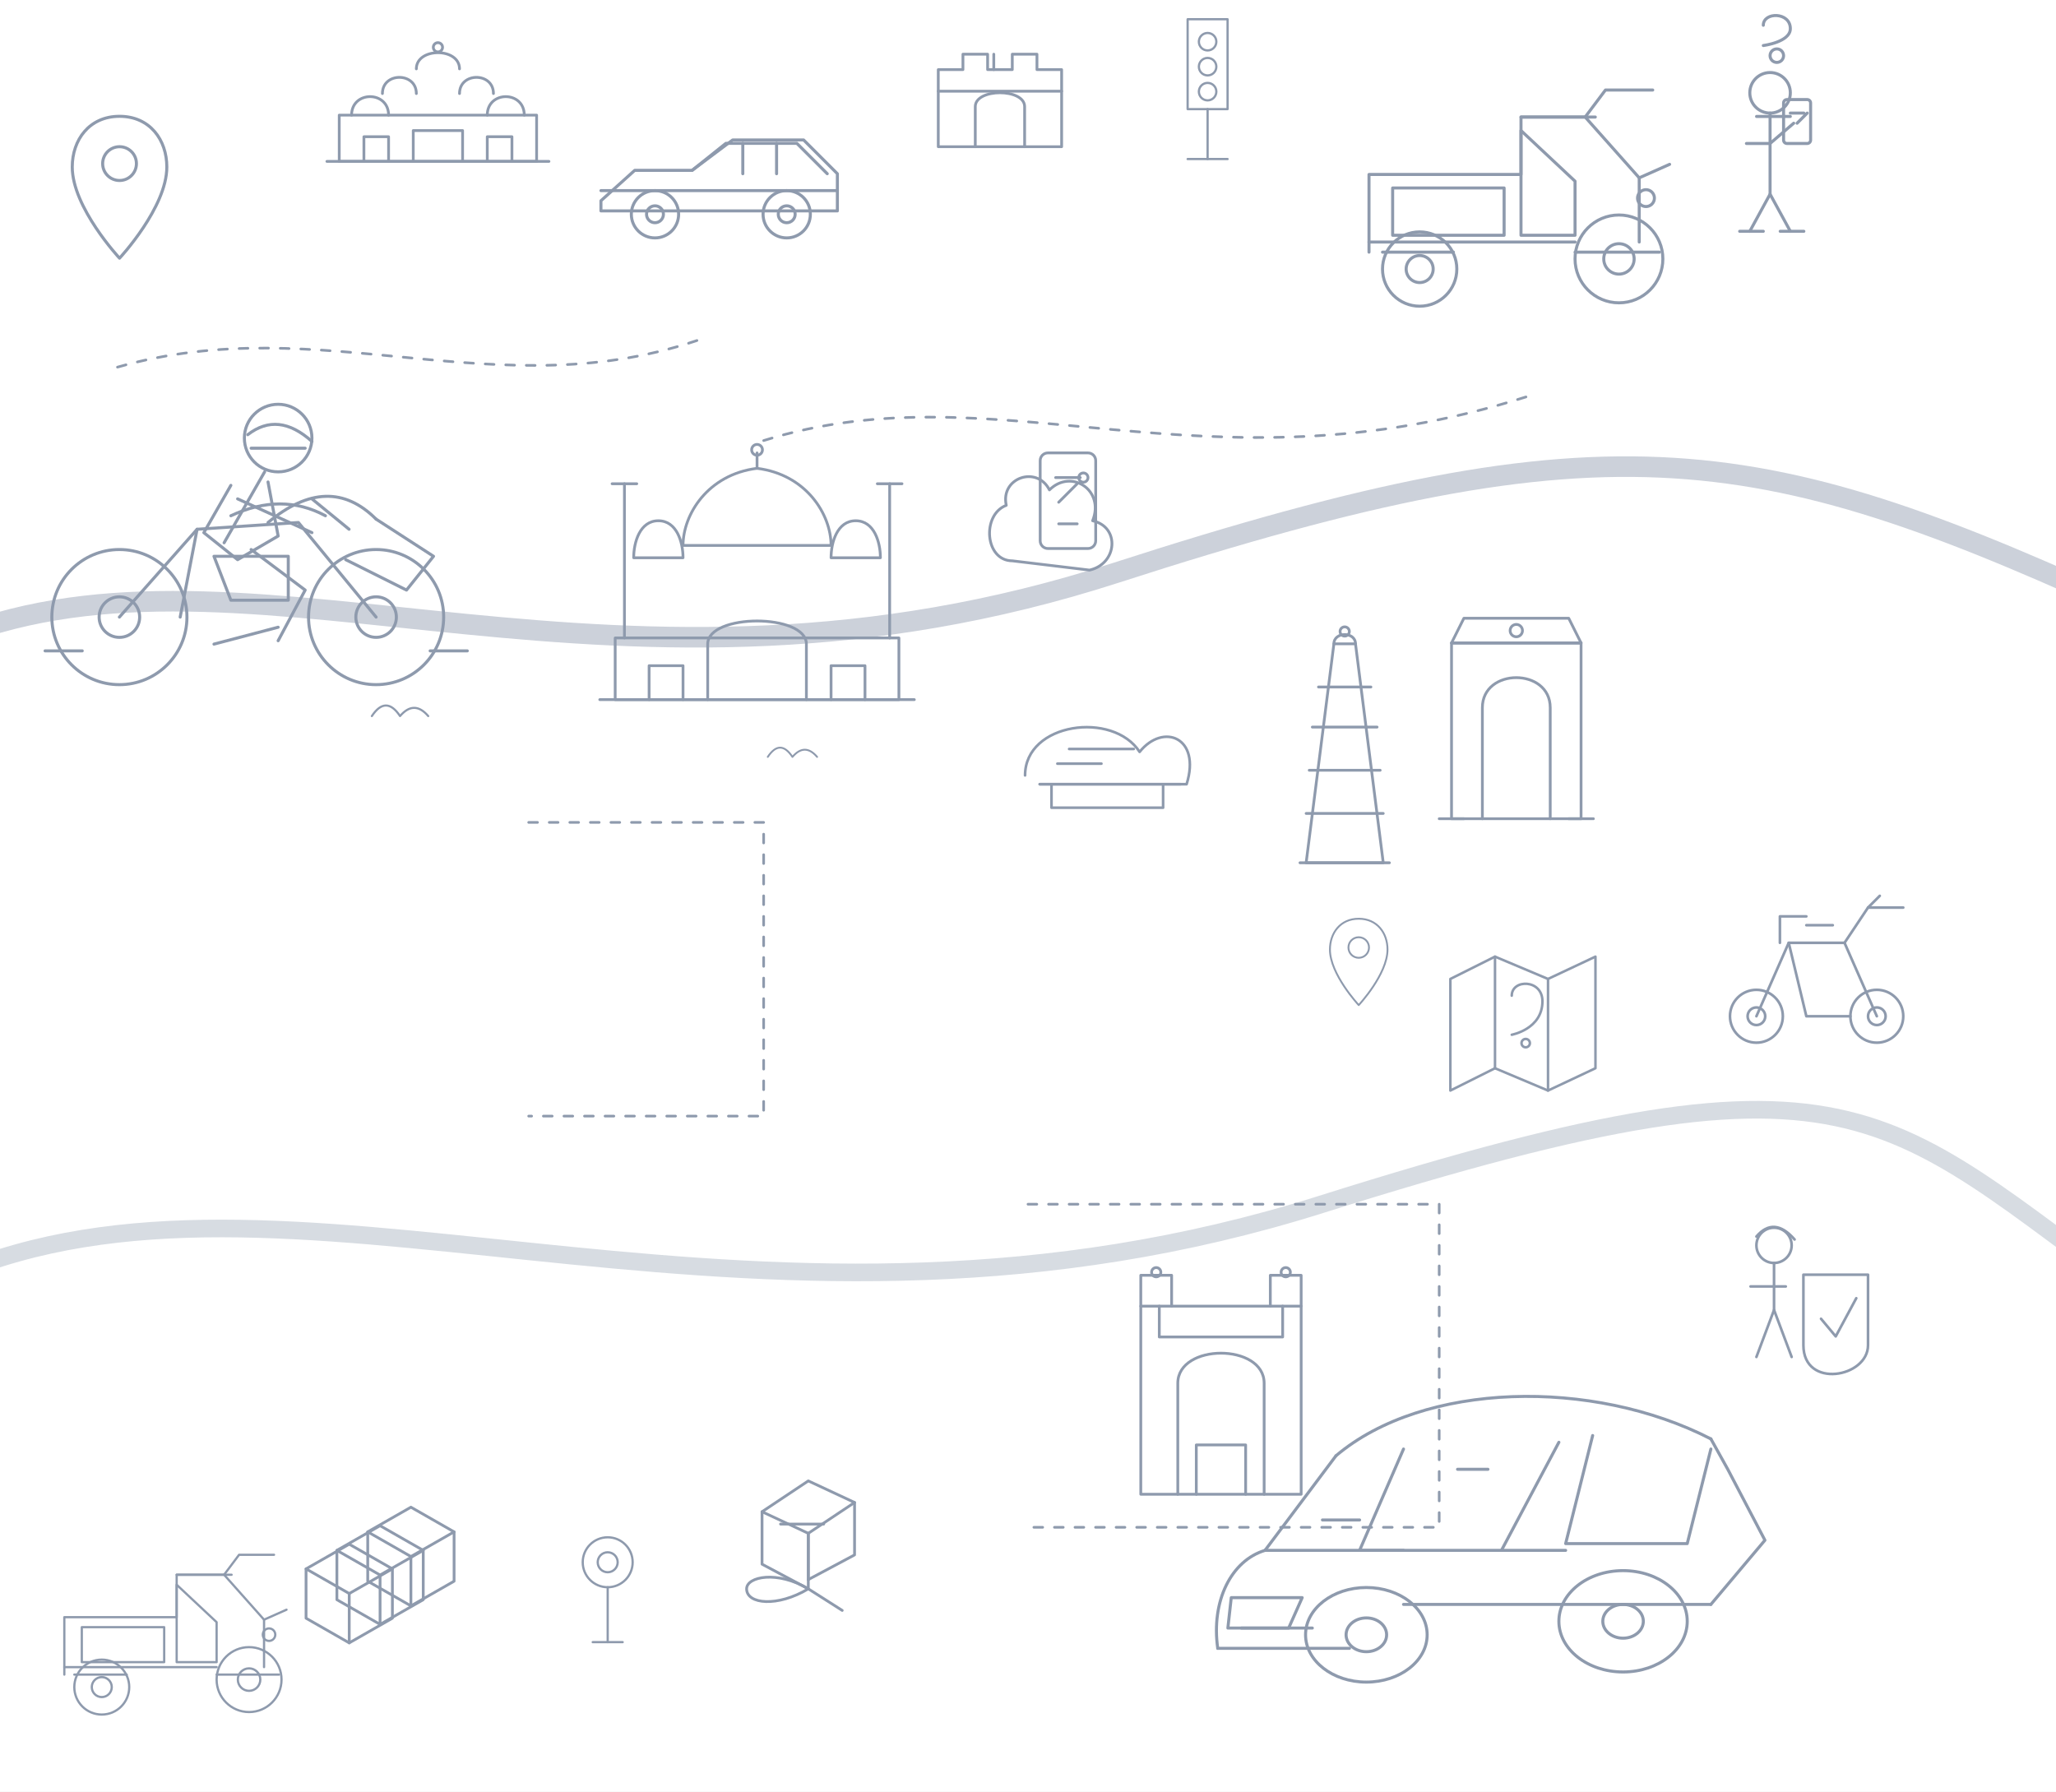
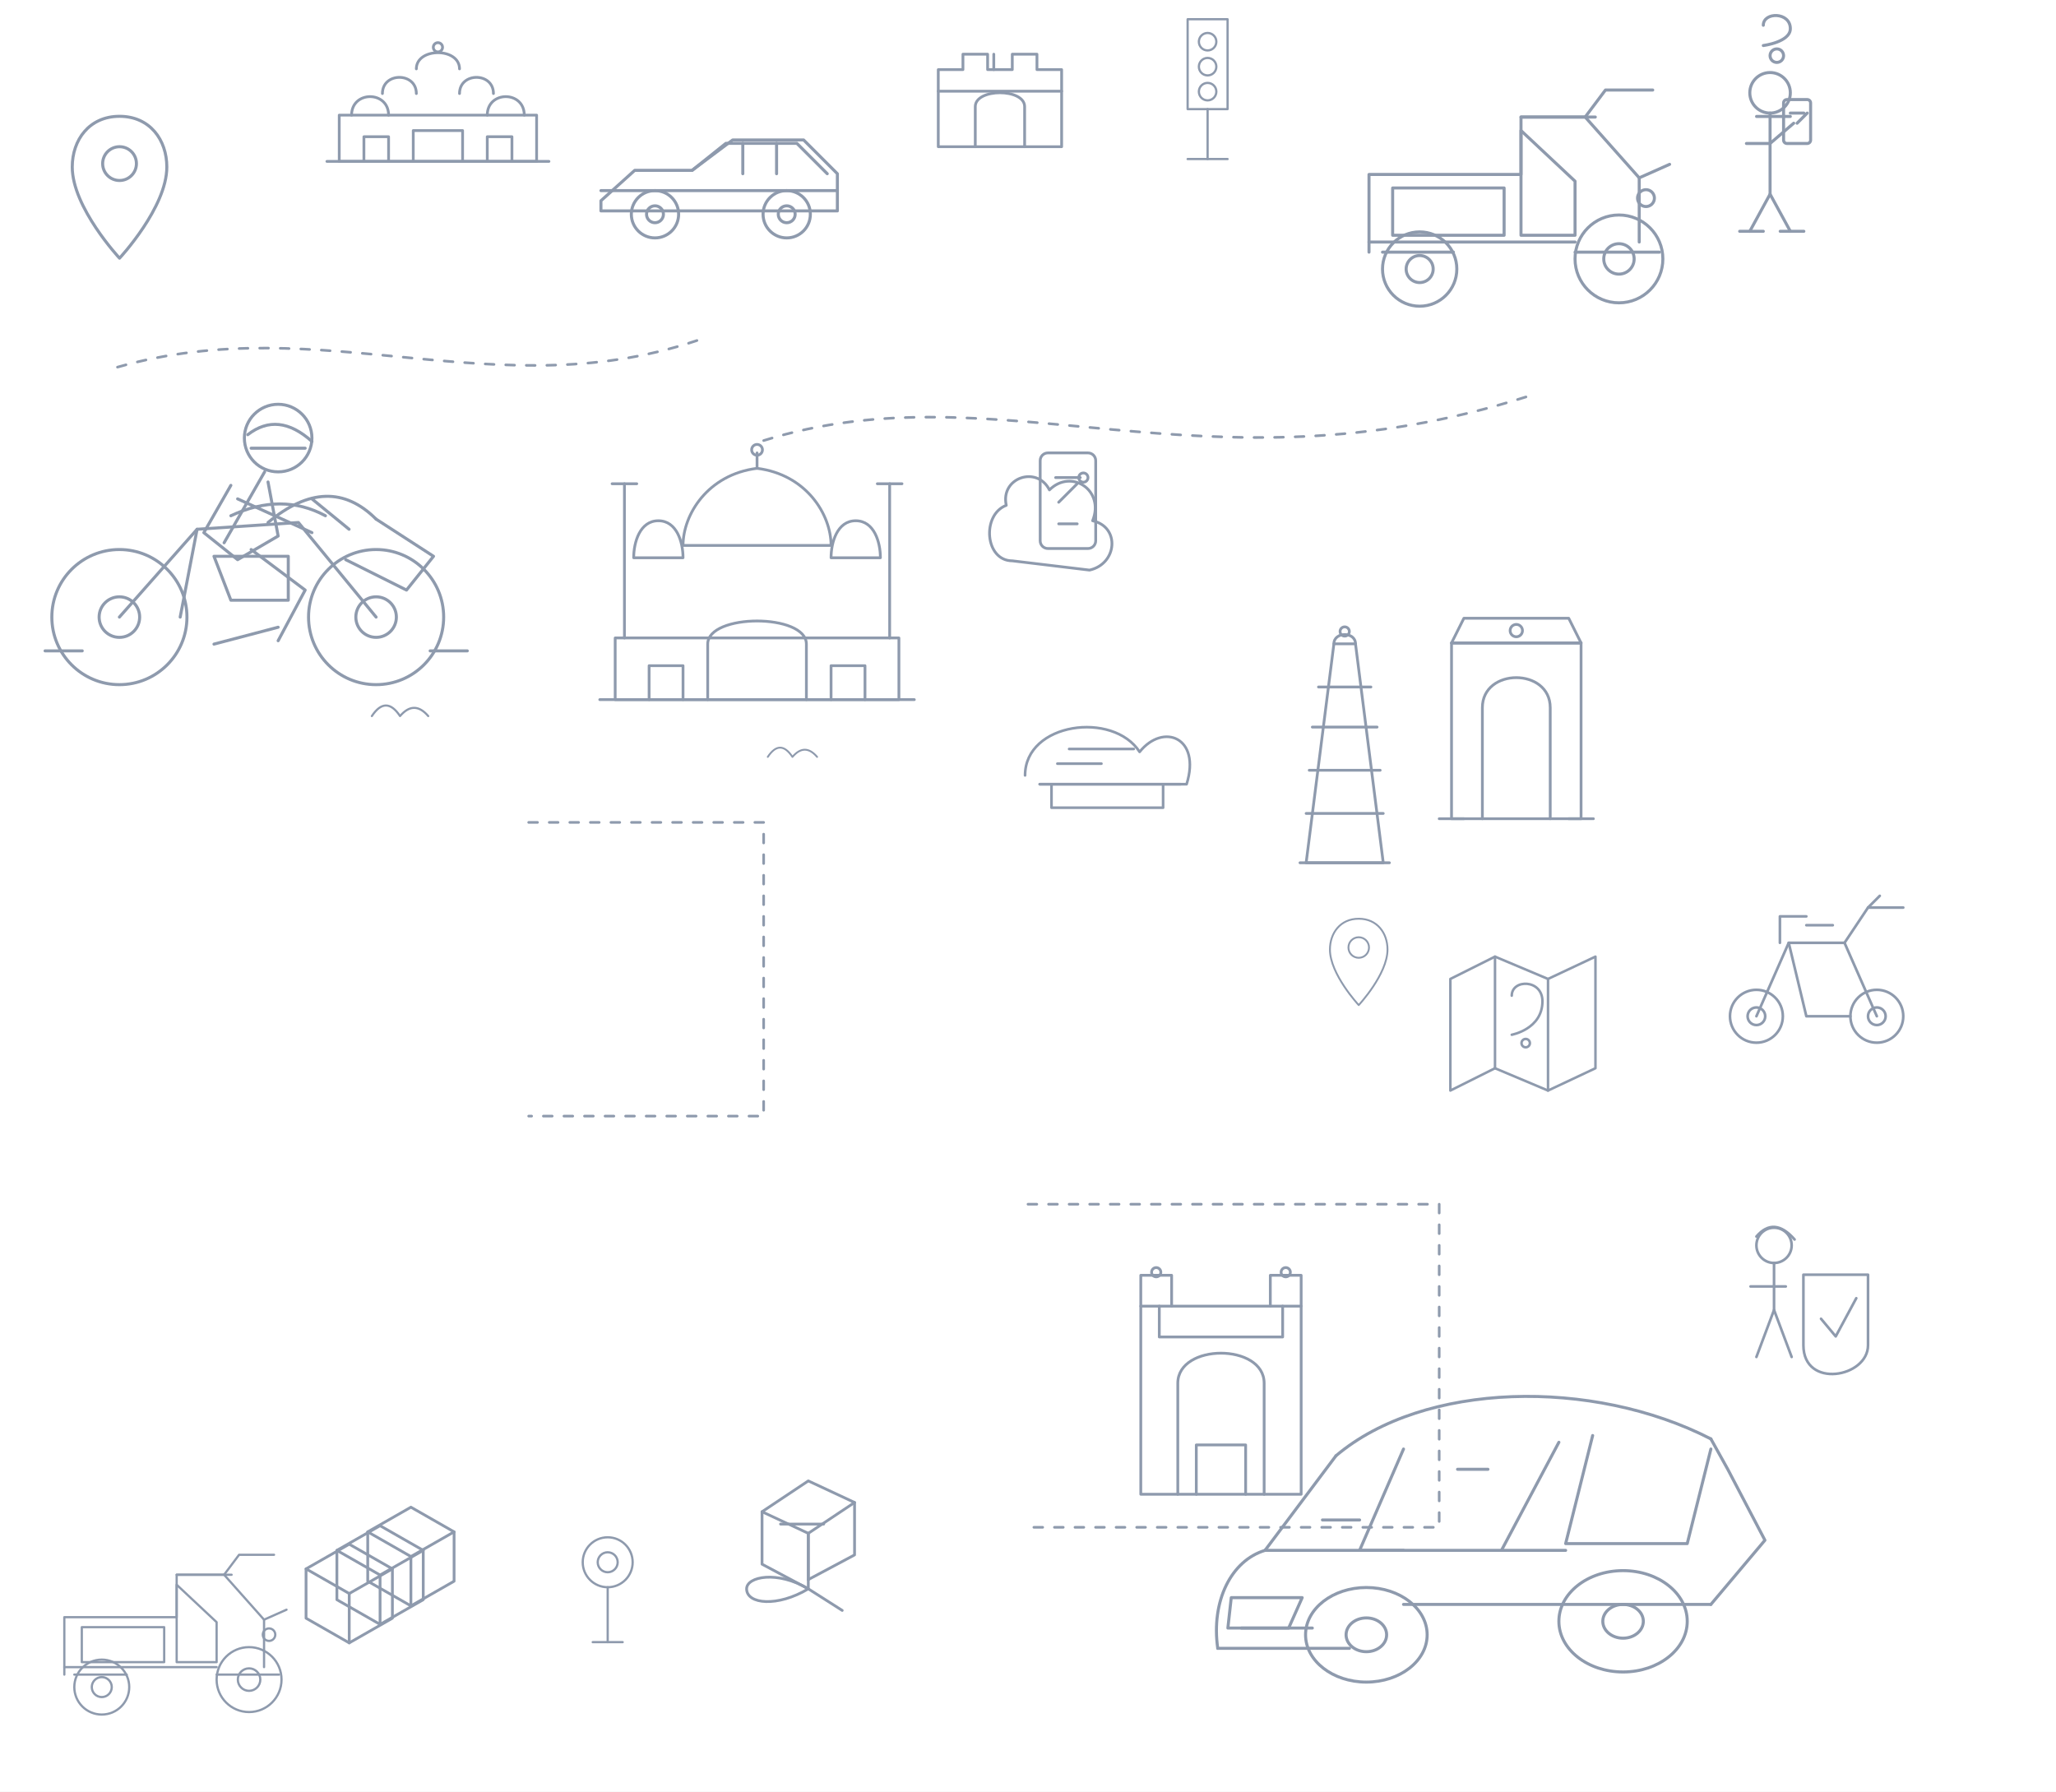
<svg xmlns="http://www.w3.org/2000/svg" viewBox="0 0 1400 1220" fill="none" aria-hidden="true">
  <rect width="1400" height="1220" fill="#ffffff" />
  <g fill="none" stroke="#8E9AAD" stroke-width="1.8" stroke-linecap="round" stroke-linejoin="round">
-     <path d="M-20 430 C 180 360 420 500 760 390 S 1200 300 1460 420" stroke-width="14" stroke-opacity="0.45" />
-     <path d="M-10 860 C 220 780 520 940 900 820 S 1280 760 1480 900" stroke-width="12" stroke-opacity="0.35" />
    <path d="M80 250 C 220 210 340 280 480 230" stroke-dasharray="6 8" />
    <path d="M520 300 C 680 250 820 340 1040 270" stroke-dasharray="6 8" />
    <path d="M360 560 H520 V760 H360" stroke-dasharray="6 8" />
    <path d="M700 820 H980 V1040 H700" stroke-dasharray="6 8" />
    <g transform="translate(40 70) scale(1.15)">
      <path d="M36 8 C18 8 8 22 8 38 C8 62 36 92 36 92 S64 62 64 38 C64 22 54 8 36 8 Z" />
      <circle cx="36" cy="36" r="10" />
    </g>
    <g transform="translate(210 28) scale(1.05)">
      <path d="M70 18 C70 4 98 4 98 18" />
      <circle cx="84" cy="4" r="3" />
      <path d="M48 34 C48 20 70 20 70 34" />
      <path d="M98 34 C98 20 120 20 120 34" />
      <path d="M28 48 C28 32 52 32 52 48" />
      <path d="M116 48 C116 32 140 32 140 48" />
      <path d="M20 48 H148 V78 H20 Z" />
      <path d="M36 78 V62 H52 V78 M68 78 V58 H100 V78 M116 78 V62 H132 V78" />
      <path d="M12 78 H156" />
    </g>
    <g transform="translate(400 70) scale(1.15)">
      <path d="M8 58 L28 40 H62 L86 22 H128 L148 42 V64 H8 Z" />
      <path d="M62 40 L82 24 H124 L142 42" />
      <path d="M92 24 V42 M112 24 V42" />
      <path d="M8 52 H148" />
      <circle cx="40" cy="66" r="14" />
      <circle cx="40" cy="66" r="5" />
      <circle cx="118" cy="66" r="14" />
      <circle cx="118" cy="66" r="5" />
    </g>
    <g transform="translate(620 18) scale(1.05)">
      <path d="M18 28 H34 V18 H50 V28 H66 V18 H82 V28 H98 V78 H18 Z" />
      <path d="M18 42 H98" />
      <path d="M42 78 V52 C42 40 74 40 74 52 V78" />
      <path d="M54 28 V18" />
    </g>
    <g transform="translate(790 8) scale(0.85)">
      <path d="M22 6 H54 V78 H22 Z" rx="8" />
      <circle cx="38" cy="24" r="7" />
      <circle cx="38" cy="44" r="7" />
      <circle cx="38" cy="64" r="7" />
      <path d="M38 78 V118" />
      <path d="M22 118 H54" />
    </g>
    <g transform="translate(900 36) scale(1.15)">
      <circle cx="58" cy="128" r="22" />
      <circle cx="58" cy="128" r="8" />
      <circle cx="176" cy="122" r="26" />
      <circle cx="176" cy="122" r="9" />
      <path d="M28 118 V72 H118 V38 H156 L188 74 V112" />
      <path d="M28 112 H150" />
      <path d="M42 80 H108 V108 H42 Z" />
      <path d="M118 46 L150 76 V108 H118 Z" />
      <path d="M118 38 H162" />
      <path d="M156 38 L168 22 H196" />
      <circle cx="192" cy="86" r="5" />
      <path d="M188 74 L206 66" />
      <path d="M36 118 H78 M150 118 H200" />
    </g>
    <g transform="translate(1180 8) scale(1.15)">
      <path d="M18 8 C18 0 34 0 34 10 C34 18 18 20 18 20" />
      <circle cx="26" cy="26" r="4" />
      <circle cx="22" cy="48" r="12" />
      <path d="M14 62 H34" />
      <path d="M22 60 V108" />
      <path d="M22 78 H8" />
      <path d="M22 78 L36 66" />
      <path d="M10 130 L22 108 L34 130" />
      <path d="M4 130 H18 M28 130 H42" />
      <rect x="30" y="52" width="16" height="26" rx="2" />
      <path d="M34 60 H42 M38 66 L44 60" />
    </g>
    <g transform="translate(10 250) scale(1.15)">
      <circle cx="62" cy="148" r="40" />
      <circle cx="62" cy="148" r="12" />
      <circle cx="214" cy="148" r="40" />
      <circle cx="214" cy="148" r="12" />
      <path d="M62 148 L108 96 L168 92 L214 148" />
      <path d="M108 96 L98 148" />
      <path d="M118 112 H162 V138 H128 Z" />
      <path d="M150 92 Q186 62 214 90" />
      <path d="M214 90 L248 112 L232 132 L196 114" />
      <path d="M176 78 L198 96" />
      <path d="M128 88 Q158 74 184 88" />
      <circle cx="156" cy="42" r="20" />
      <path d="M138 40 Q156 26 176 44" />
      <path d="M140 48 H172" />
      <path d="M148 62 L124 104" />
      <path d="M132 78 L176 98" />
      <path d="M128 70 L112 98 L132 114 L156 100 L150 68" />
      <path d="M140 108 L172 132 L156 162" />
      <path d="M156 154 L118 164" />
      <path d="M40 168 H18 M246 168 H268" />
    </g>
    <g transform="translate(400 300) scale(1.05)">
      <path d="M110 8 V18" />
      <circle cx="110" cy="6" r="3.5" />
      <path d="M110 18 C78 22 62 48 62 68 H158 C158 48 142 22 110 18 Z" />
      <path d="M46 52 C34 52 30 66 30 76 H62 C62 66 58 52 46 52 Z" />
      <path d="M174 52 C162 52 158 66 158 76 H190 C190 66 186 52 174 52 Z" />
      <path d="M24 28 V128" />
      <path d="M196 28 V128" />
      <path d="M16 28 H32 M188 28 H204" />
      <path d="M18 128 H202 V168 H18 Z" />
      <path d="M78 168 V132 C78 112 142 112 142 132 V168" />
      <path d="M40 168 V146 H62 V168" />
      <path d="M158 168 V146 H180 V168" />
      <path d="M8 168 H212" />
    </g>
    <g transform="translate(660 300) scale(1.05)">
      <path d="M28 78 C10 78 8 48 24 42 C20 24 44 16 52 32 C66 18 88 32 80 52 C98 56 96 80 78 84 Z" />
      <rect x="46" y="8" width="36" height="62" rx="5" />
      <path d="M56 24 H72" />
      <path d="M58 40 L70 28" />
      <circle cx="74" cy="24" r="3" />
      <path d="M58 54 H70" />
    </g>
    <g transform="translate(680 470) scale(1)">
      <path d="M18 58 C18 22 78 14 96 42 C112 22 138 32 128 64 H28" />
      <path d="M28 64 H124" />
      <path d="M36 64 V80 H112 V64" />
      <path d="M48 40 H92" />
      <path d="M40 50 H70" />
    </g>
    <g transform="translate(860 430) scale(1.05)">
      <path d="M46 8 L28 150 H78 L60 8 Z" />
      <path d="M46 8 C46 0 60 0 60 8" />
      <circle cx="53" cy="0" r="3" />
      <path d="M36 36 H70 M32 62 H74 M30 90 H76 M28 118 H78" />
      <path d="M24 150 H82" />
    </g>
    <g transform="translate(980 400) scale(1.05)">
      <path d="M8 36 H92 V150 H8 Z" />
      <path d="M8 36 H92" />
      <path d="M16 20 H84 L92 36 H8 Z" />
      <path d="M28 150 V78 C28 52 72 52 72 78 V150" />
      <circle cx="50" cy="28" r="4" />
      <path d="M0 150 H16 M84 150 H100" />
    </g>
    <g transform="translate(900 620) scale(0.7)">
      <path d="M36 8 C18 8 8 22 8 38 C8 62 36 92 36 92 S64 62 64 38 C64 22 54 8 36 8 Z" />
      <circle cx="36" cy="36" r="10" />
    </g>
    <g transform="translate(980 640) scale(0.95)">
      <path d="M8 28 L40 12 L78 28 L112 12 V92 L78 108 L40 92 L8 108 Z" />
      <path d="M40 12 V92 M78 28 V108" />
      <path d="M52 40 C52 28 74 28 74 44 C74 64 52 68 52 68" />
      <circle cx="62" cy="74" r="3" />
    </g>
    <g transform="translate(1160 600) scale(1)">
      <circle cx="36" cy="92" r="18" />
      <circle cx="36" cy="92" r="6" />
      <circle cx="118" cy="92" r="18" />
      <circle cx="118" cy="92" r="6" />
      <path d="M36 92 L58 42 H96 L118 92" />
      <path d="M58 42 L70 92 H100" />
      <path d="M96 42 L112 18 H136" />
      <path d="M52 42 V24 H70" />
      <path d="M70 30 H88" />
      <path d="M112 18 L120 10" />
    </g>
    <g transform="translate(1180 820) scale(1)">
      <circle cx="28" cy="28" r="12" />
      <path d="M16 22 Q28 8 42 24" />
      <path d="M28 40 V72" />
      <path d="M12 56 H36" />
      <path d="M16 104 L28 72 L40 104" />
      <path d="M48 48 H92 V96 C92 118 48 126 48 96 Z" />
      <path d="M60 78 L70 90 L84 64" />
    </g>
    <g transform="translate(760 860) scale(1.05)">
      <path d="M16 28 H120 V150 H16 Z" />
      <path d="M16 28 V8 H36 V28 M100 28 V8 H120 V28" />
      <circle cx="26" cy="6" r="3" />
      <circle cx="110" cy="6" r="3" />
      <path d="M40 150 V78 C40 52 96 52 96 78 V150" />
      <path d="M28 28 V48 H108 V28" />
      <path d="M52 150 V118 H84 V150" />
    </g>
    <g transform="translate(20 1040) scale(0.85)">
      <circle cx="58" cy="128" r="22" />
      <circle cx="58" cy="128" r="8" />
      <circle cx="176" cy="122" r="26" />
      <circle cx="176" cy="122" r="9" />
      <path d="M28 118 V72 H118 V38 H156 L188 74 V112" />
      <path d="M28 112 H150" />
      <path d="M42 80 H108 V108 H42 Z" />
      <path d="M118 46 L150 76 V108 H118 Z" />
      <path d="M118 38 H162" />
      <path d="M156 38 L168 22 H196" />
      <circle cx="192" cy="86" r="5" />
      <path d="M188 74 L206 66" />
      <path d="M36 118 H78 M150 118 H200" />
    </g>
    <g transform="translate(200 1020) scale(1.05)">
      <path d="M8 46 L36 30 L64 46 L36 62 Z" />
      <path d="M8 46 V78 L36 94 V62" />
      <path d="M64 46 V78 L36 94" />
      <path d="M28 34 L56 18 L84 34 L56 50 Z" />
      <path d="M28 34 V66 L56 82 V50" />
      <path d="M84 34 V66 L56 82" />
      <path d="M48 22 L76 6 L104 22 L76 38 Z" />
      <path d="M48 22 V54 L76 70 V38" />
      <path d="M104 22 V54 L76 70" />
    </g>
    <g transform="translate(390 1040) scale(0.85)">
      <circle cx="28" cy="28" r="20" />
      <circle cx="28" cy="28" r="8" />
      <path d="M28 48 V92" />
      <path d="M16 92 H40" />
    </g>
    <g transform="translate(500 1000) scale(1.05)">
      <path d="M48 8 L18 28 L48 42 L78 22 Z" />
      <path d="M18 28 V62 L48 78 V42" />
      <path d="M78 22 V56 L48 72" />
      <path d="M48 42 V72" />
      <path d="M30 36 H58" />
      <path d="M8 78 C8 70 28 66 48 78 C28 90 8 88 8 78 Z" />
      <path d="M48 78 L70 92" />
    </g>
    <g transform="translate(820 920) scale(1.15)">
      <path d="M78 62 C130 18 230 16 300 52" />
      <path d="M78 62 L36 118" />
      <path d="M36 118 H118" />
      <path d="M36 118 C16 124 4 148 8 176" />
      <path d="M8 176 H86" />
      <path d="M118 150 H300" />
      <path d="M300 150 L332 112 L310 70 L300 52" />
      <path d="M118 58 L92 118 H176 L210 54" />
      <path d="M230 50 L214 114 H286 L300 58" />
      <path d="M176 118 H214" />
      <ellipse cx="96" cy="168" rx="36" ry="28" />
      <ellipse cx="96" cy="168" rx="12" ry="10" />
      <ellipse cx="248" cy="160" rx="38" ry="30" />
      <ellipse cx="248" cy="160" rx="12" ry="10" />
      <path d="M16 146 H58 L50 164 H14 Z" />
      <path d="M22 164 H64" />
      <path d="M150 70 H168" />
      <path d="M70 100 H92" />
    </g>
    <g transform="translate(250 470) scale(0.8)">
      <path d="M4 22 Q16 4 28 22 Q40 8 52 22" />
    </g>
    <g transform="translate(520 500) scale(0.7)">
      <path d="M4 22 Q16 4 28 22 Q40 8 52 22" />
    </g>
  </g>
</svg>
